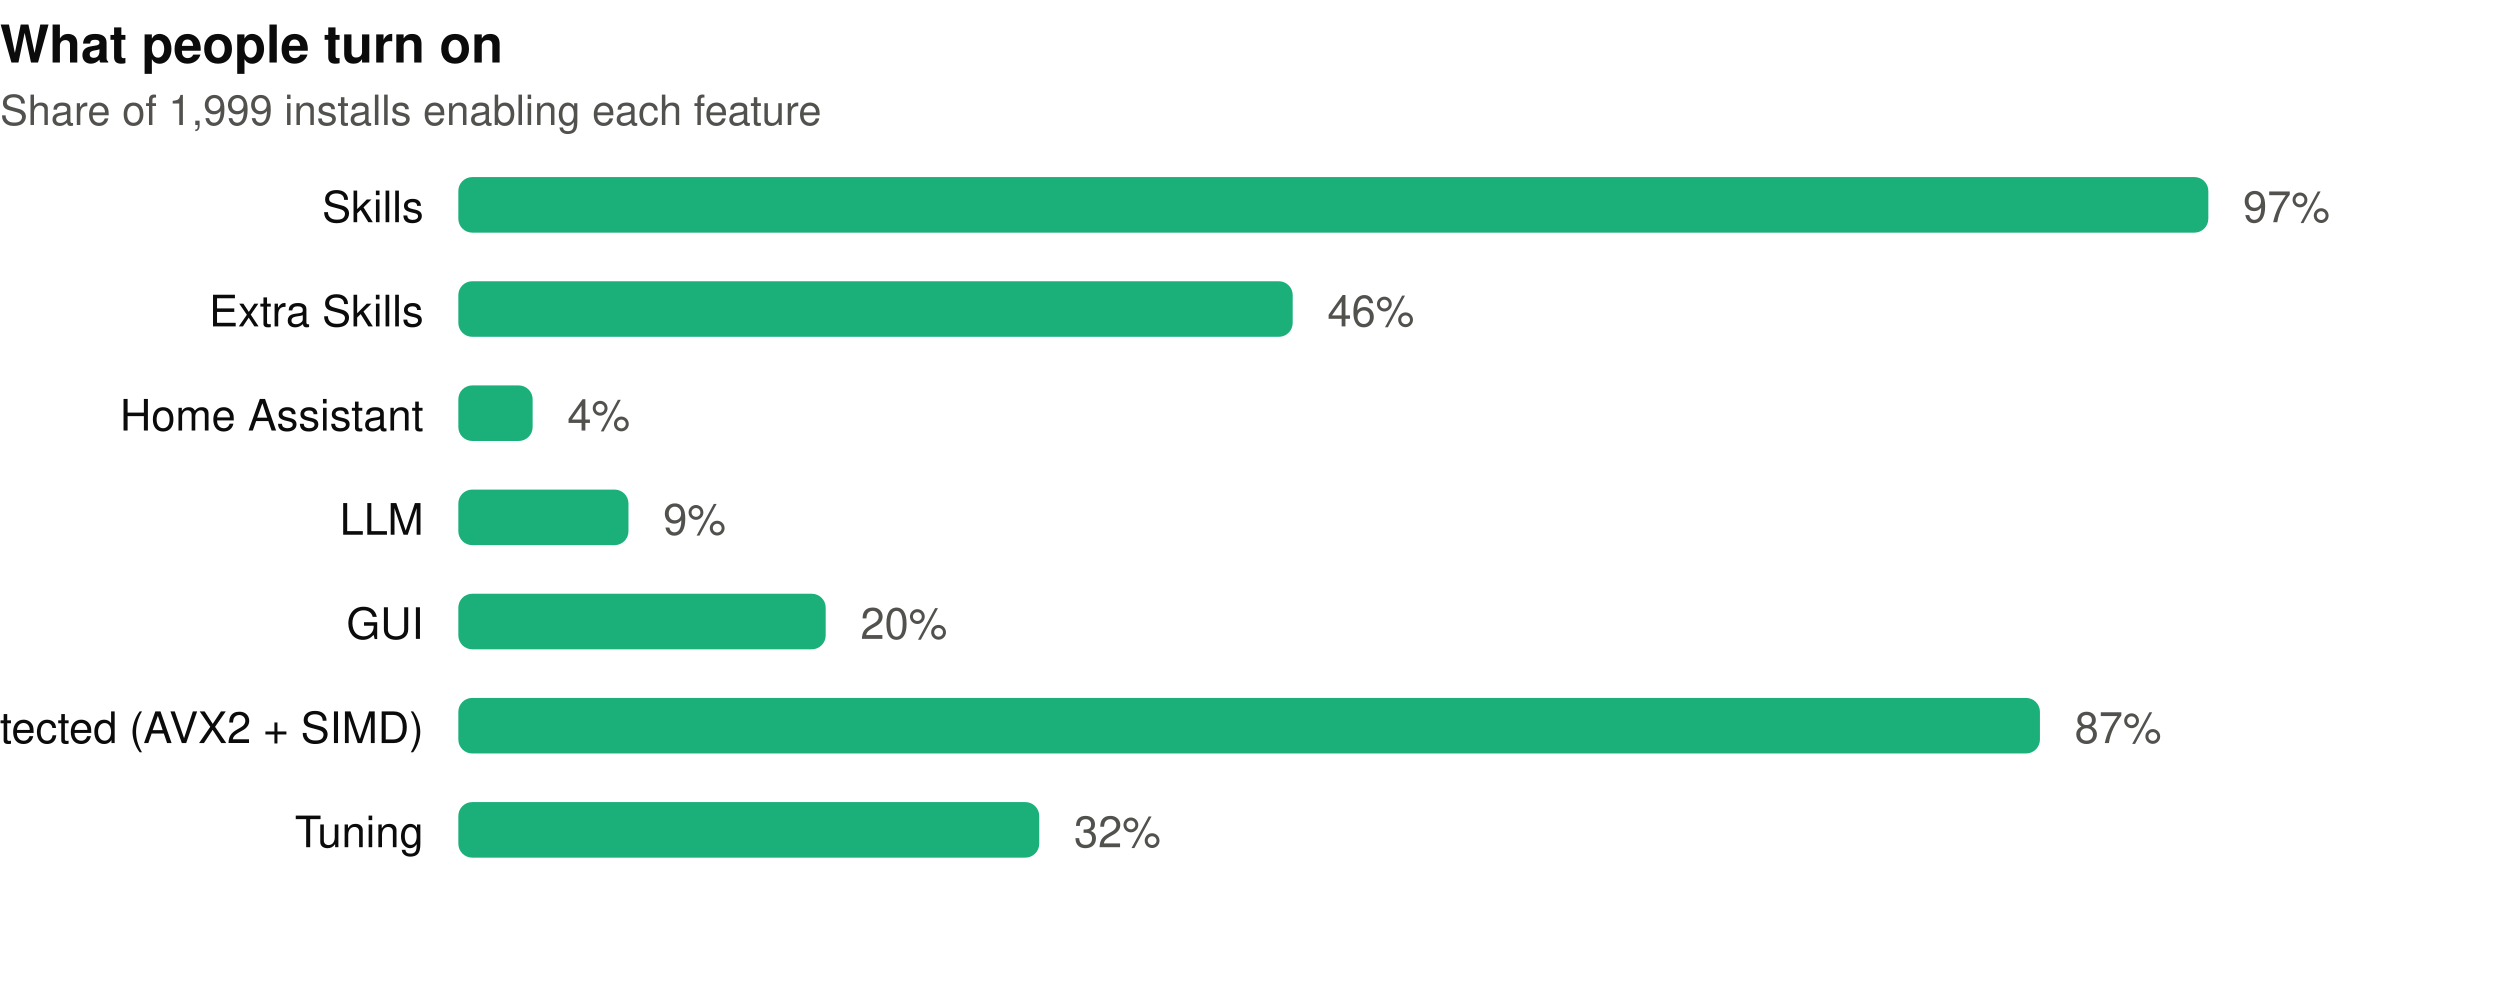
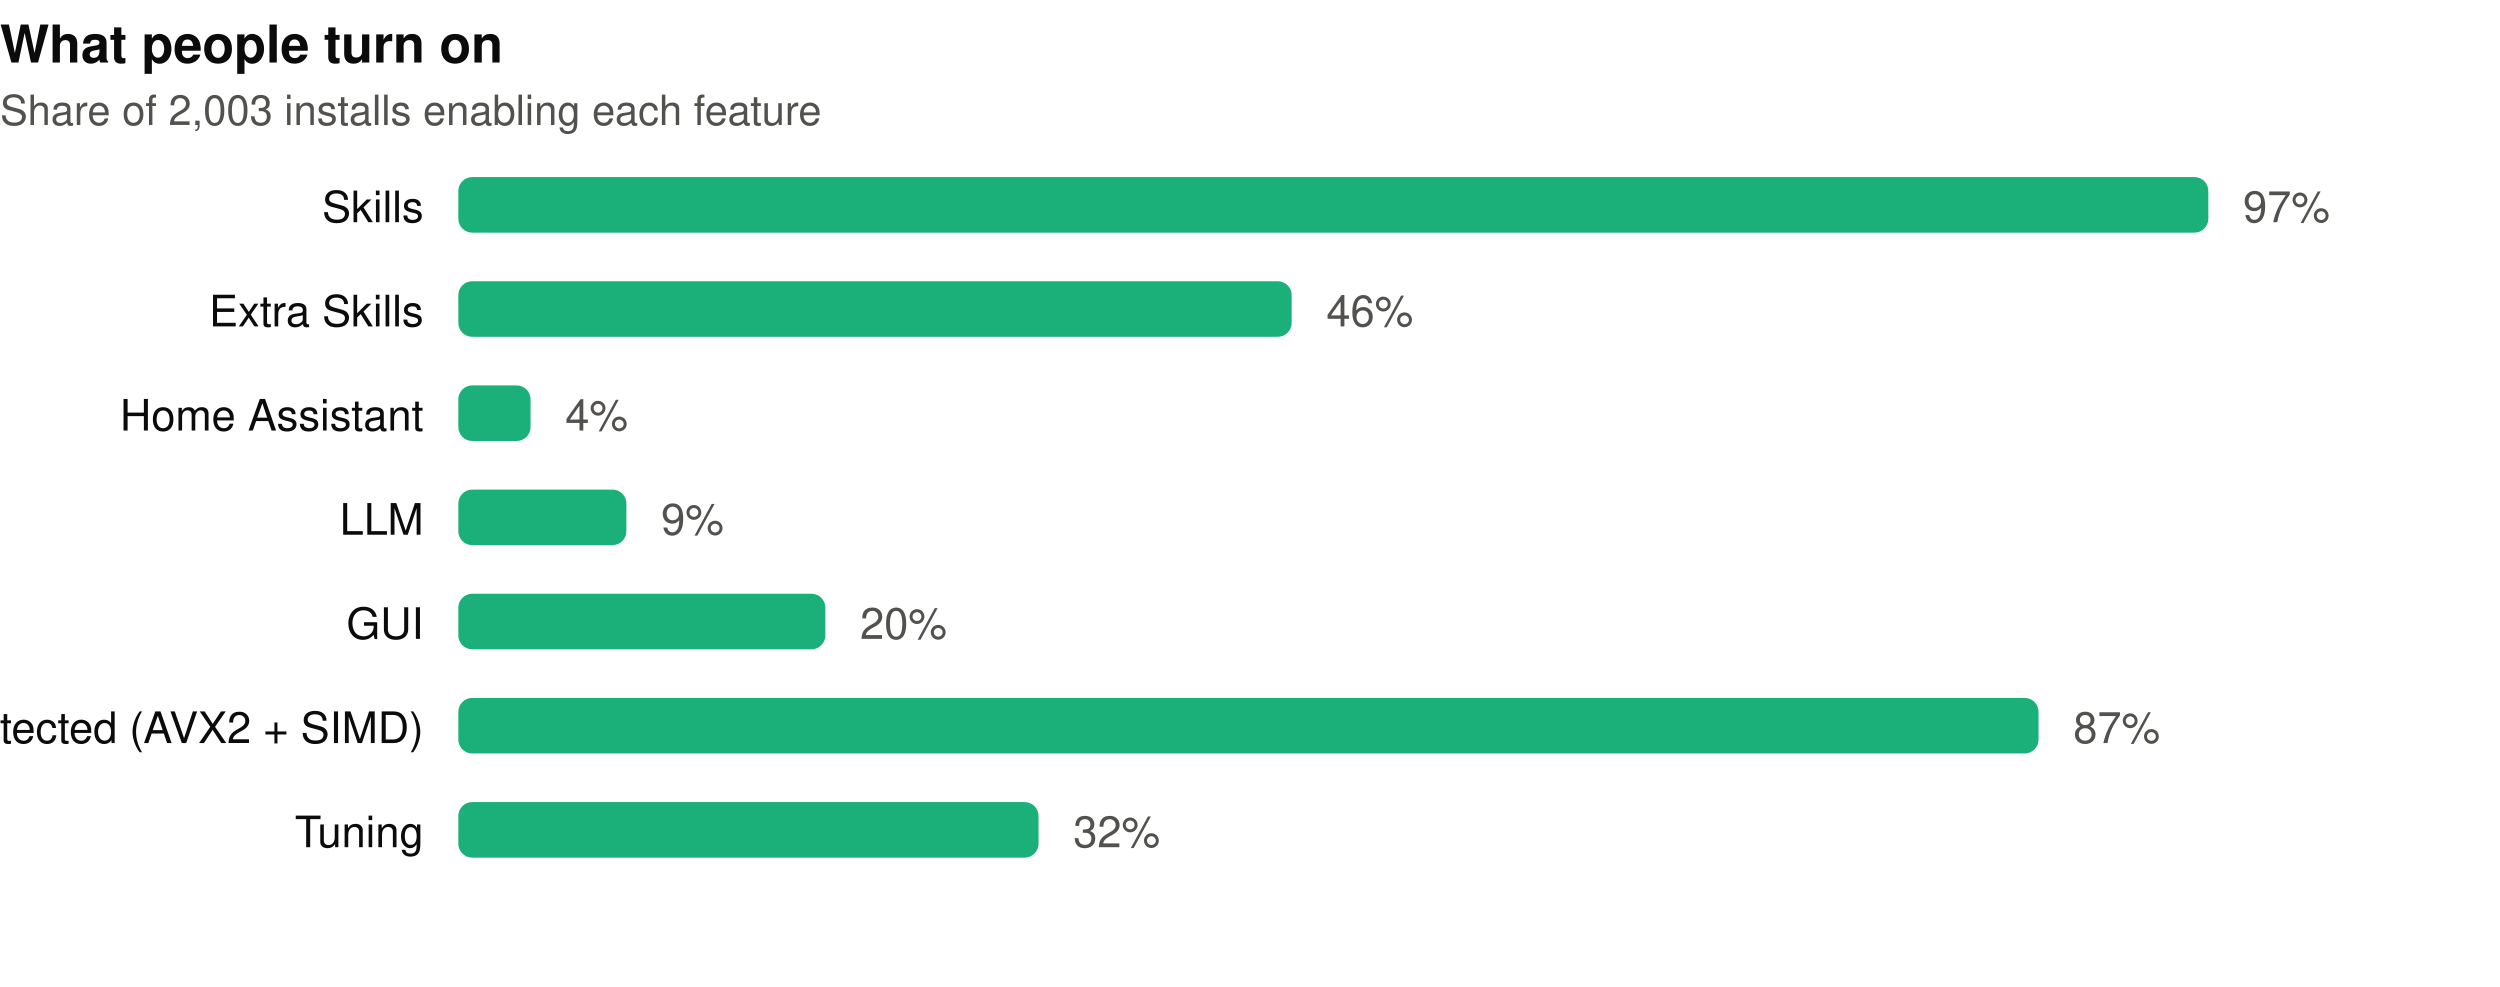
- <svg xmlns="http://www.w3.org/2000/svg" width="720" height="284" viewBox="0 0 720 284" role="img" aria-label="What people turn on. Share of 1,999 installs enabling each feature">
+ <svg xmlns="http://www.w3.org/2000/svg" width="720" height="284" viewBox="0 0 720 284" role="img" aria-label="What people turn on. Share of 2,003 installs enabling each feature">
  <text x="0" y="18" font-family="ui-sans-serif,-apple-system,BlinkMacSystemFont,'Segoe UI',Helvetica,Arial,sans-serif" font-size="15" font-weight="600" fill="#0b0b0b">What people turn on</text>
-   <text x="0" y="36" font-family="ui-sans-serif,-apple-system,BlinkMacSystemFont,'Segoe UI',Helvetica,Arial,sans-serif" font-size="12" fill="#52514e">Share of 1,999 installs enabling each feature</text>
+   <text x="0" y="36" font-family="ui-sans-serif,-apple-system,BlinkMacSystemFont,'Segoe UI',Helvetica,Arial,sans-serif" font-size="12" fill="#52514e">Share of 2,003 installs enabling each feature</text>
  <text x="122" y="64.0" text-anchor="end" font-family="ui-sans-serif,-apple-system,BlinkMacSystemFont,'Segoe UI',Helvetica,Arial,sans-serif" font-size="12.5" fill="#0b0b0b">Skills</text>
  <rect x="132" y="51.0" width="504.0" height="16" rx="4" fill="#1baf7a" />
  <text x="646.0" y="64.0" font-family="ui-sans-serif,-apple-system,BlinkMacSystemFont,'Segoe UI',Helvetica,Arial,sans-serif" font-size="12.5" fill="#52514e">97%</text>
  <text x="122" y="94.0" text-anchor="end" font-family="ui-sans-serif,-apple-system,BlinkMacSystemFont,'Segoe UI',Helvetica,Arial,sans-serif" font-size="12.5" fill="#0b0b0b">Extra Skills</text>
-   <rect x="132" y="81.0" width="240.3" height="16" rx="4" fill="#1baf7a" />
-   <text x="382.3" y="94.0" font-family="ui-sans-serif,-apple-system,BlinkMacSystemFont,'Segoe UI',Helvetica,Arial,sans-serif" font-size="12.5" fill="#52514e">46%</text>
+   <rect x="132" y="81.0" width="240.0" height="16" rx="4" fill="#1baf7a" />
+   <text x="382.0" y="94.0" font-family="ui-sans-serif,-apple-system,BlinkMacSystemFont,'Segoe UI',Helvetica,Arial,sans-serif" font-size="12.5" fill="#52514e">46%</text>
  <text x="122" y="124.0" text-anchor="end" font-family="ui-sans-serif,-apple-system,BlinkMacSystemFont,'Segoe UI',Helvetica,Arial,sans-serif" font-size="12.5" fill="#0b0b0b">Home Assistant</text>
-   <rect x="132" y="111.0" width="21.4" height="16" rx="4" fill="#1baf7a" />
-   <text x="163.4" y="124.0" font-family="ui-sans-serif,-apple-system,BlinkMacSystemFont,'Segoe UI',Helvetica,Arial,sans-serif" font-size="12.5" fill="#52514e">4%</text>
+   <rect x="132" y="111.0" width="20.8" height="16" rx="4" fill="#1baf7a" />
+   <text x="162.8" y="124.0" font-family="ui-sans-serif,-apple-system,BlinkMacSystemFont,'Segoe UI',Helvetica,Arial,sans-serif" font-size="12.5" fill="#52514e">4%</text>
  <text x="122" y="154.0" text-anchor="end" font-family="ui-sans-serif,-apple-system,BlinkMacSystemFont,'Segoe UI',Helvetica,Arial,sans-serif" font-size="12.5" fill="#0b0b0b">LLM</text>
-   <rect x="132" y="141.0" width="49.0" height="16" rx="4" fill="#1baf7a" />
-   <text x="191.0" y="154.0" font-family="ui-sans-serif,-apple-system,BlinkMacSystemFont,'Segoe UI',Helvetica,Arial,sans-serif" font-size="12.5" fill="#52514e">9%</text>
+   <rect x="132" y="141.0" width="48.4" height="16" rx="4" fill="#1baf7a" />
+   <text x="190.4" y="154.0" font-family="ui-sans-serif,-apple-system,BlinkMacSystemFont,'Segoe UI',Helvetica,Arial,sans-serif" font-size="12.5" fill="#52514e">9%</text>
  <text x="122" y="184.0" text-anchor="end" font-family="ui-sans-serif,-apple-system,BlinkMacSystemFont,'Segoe UI',Helvetica,Arial,sans-serif" font-size="12.5" fill="#0b0b0b">GUI</text>
-   <rect x="132" y="171.0" width="105.8" height="16" rx="4" fill="#1baf7a" />
-   <text x="247.8" y="184.0" font-family="ui-sans-serif,-apple-system,BlinkMacSystemFont,'Segoe UI',Helvetica,Arial,sans-serif" font-size="12.5" fill="#52514e">20%</text>
+   <rect x="132" y="171.0" width="105.7" height="16" rx="4" fill="#1baf7a" />
+   <text x="247.7" y="184.0" font-family="ui-sans-serif,-apple-system,BlinkMacSystemFont,'Segoe UI',Helvetica,Arial,sans-serif" font-size="12.5" fill="#52514e">20%</text>
  <text x="122" y="214.0" text-anchor="end" font-family="ui-sans-serif,-apple-system,BlinkMacSystemFont,'Segoe UI',Helvetica,Arial,sans-serif" font-size="12.5" fill="#0b0b0b">CPU capability detected (AVX2 + SIMD)</text>
-   <rect x="132" y="201.0" width="455.5" height="16" rx="4" fill="#1baf7a" />
-   <text x="597.5" y="214.0" font-family="ui-sans-serif,-apple-system,BlinkMacSystemFont,'Segoe UI',Helvetica,Arial,sans-serif" font-size="12.5" fill="#52514e">87%</text>
+   <rect x="132" y="201.0" width="455.1" height="16" rx="4" fill="#1baf7a" />
+   <text x="597.1" y="214.0" font-family="ui-sans-serif,-apple-system,BlinkMacSystemFont,'Segoe UI',Helvetica,Arial,sans-serif" font-size="12.5" fill="#52514e">87%</text>
  <text x="122" y="244.0" text-anchor="end" font-family="ui-sans-serif,-apple-system,BlinkMacSystemFont,'Segoe UI',Helvetica,Arial,sans-serif" font-size="12.5" fill="#0b0b0b">Tuning</text>
-   <rect x="132" y="231.0" width="167.3" height="16" rx="4" fill="#1baf7a" />
-   <text x="309.3" y="244.0" font-family="ui-sans-serif,-apple-system,BlinkMacSystemFont,'Segoe UI',Helvetica,Arial,sans-serif" font-size="12.5" fill="#52514e">32%</text>
+   <rect x="132" y="231.0" width="167.1" height="16" rx="4" fill="#1baf7a" />
+   <text x="309.1" y="244.0" font-family="ui-sans-serif,-apple-system,BlinkMacSystemFont,'Segoe UI',Helvetica,Arial,sans-serif" font-size="12.5" fill="#52514e">32%</text>
</svg>
